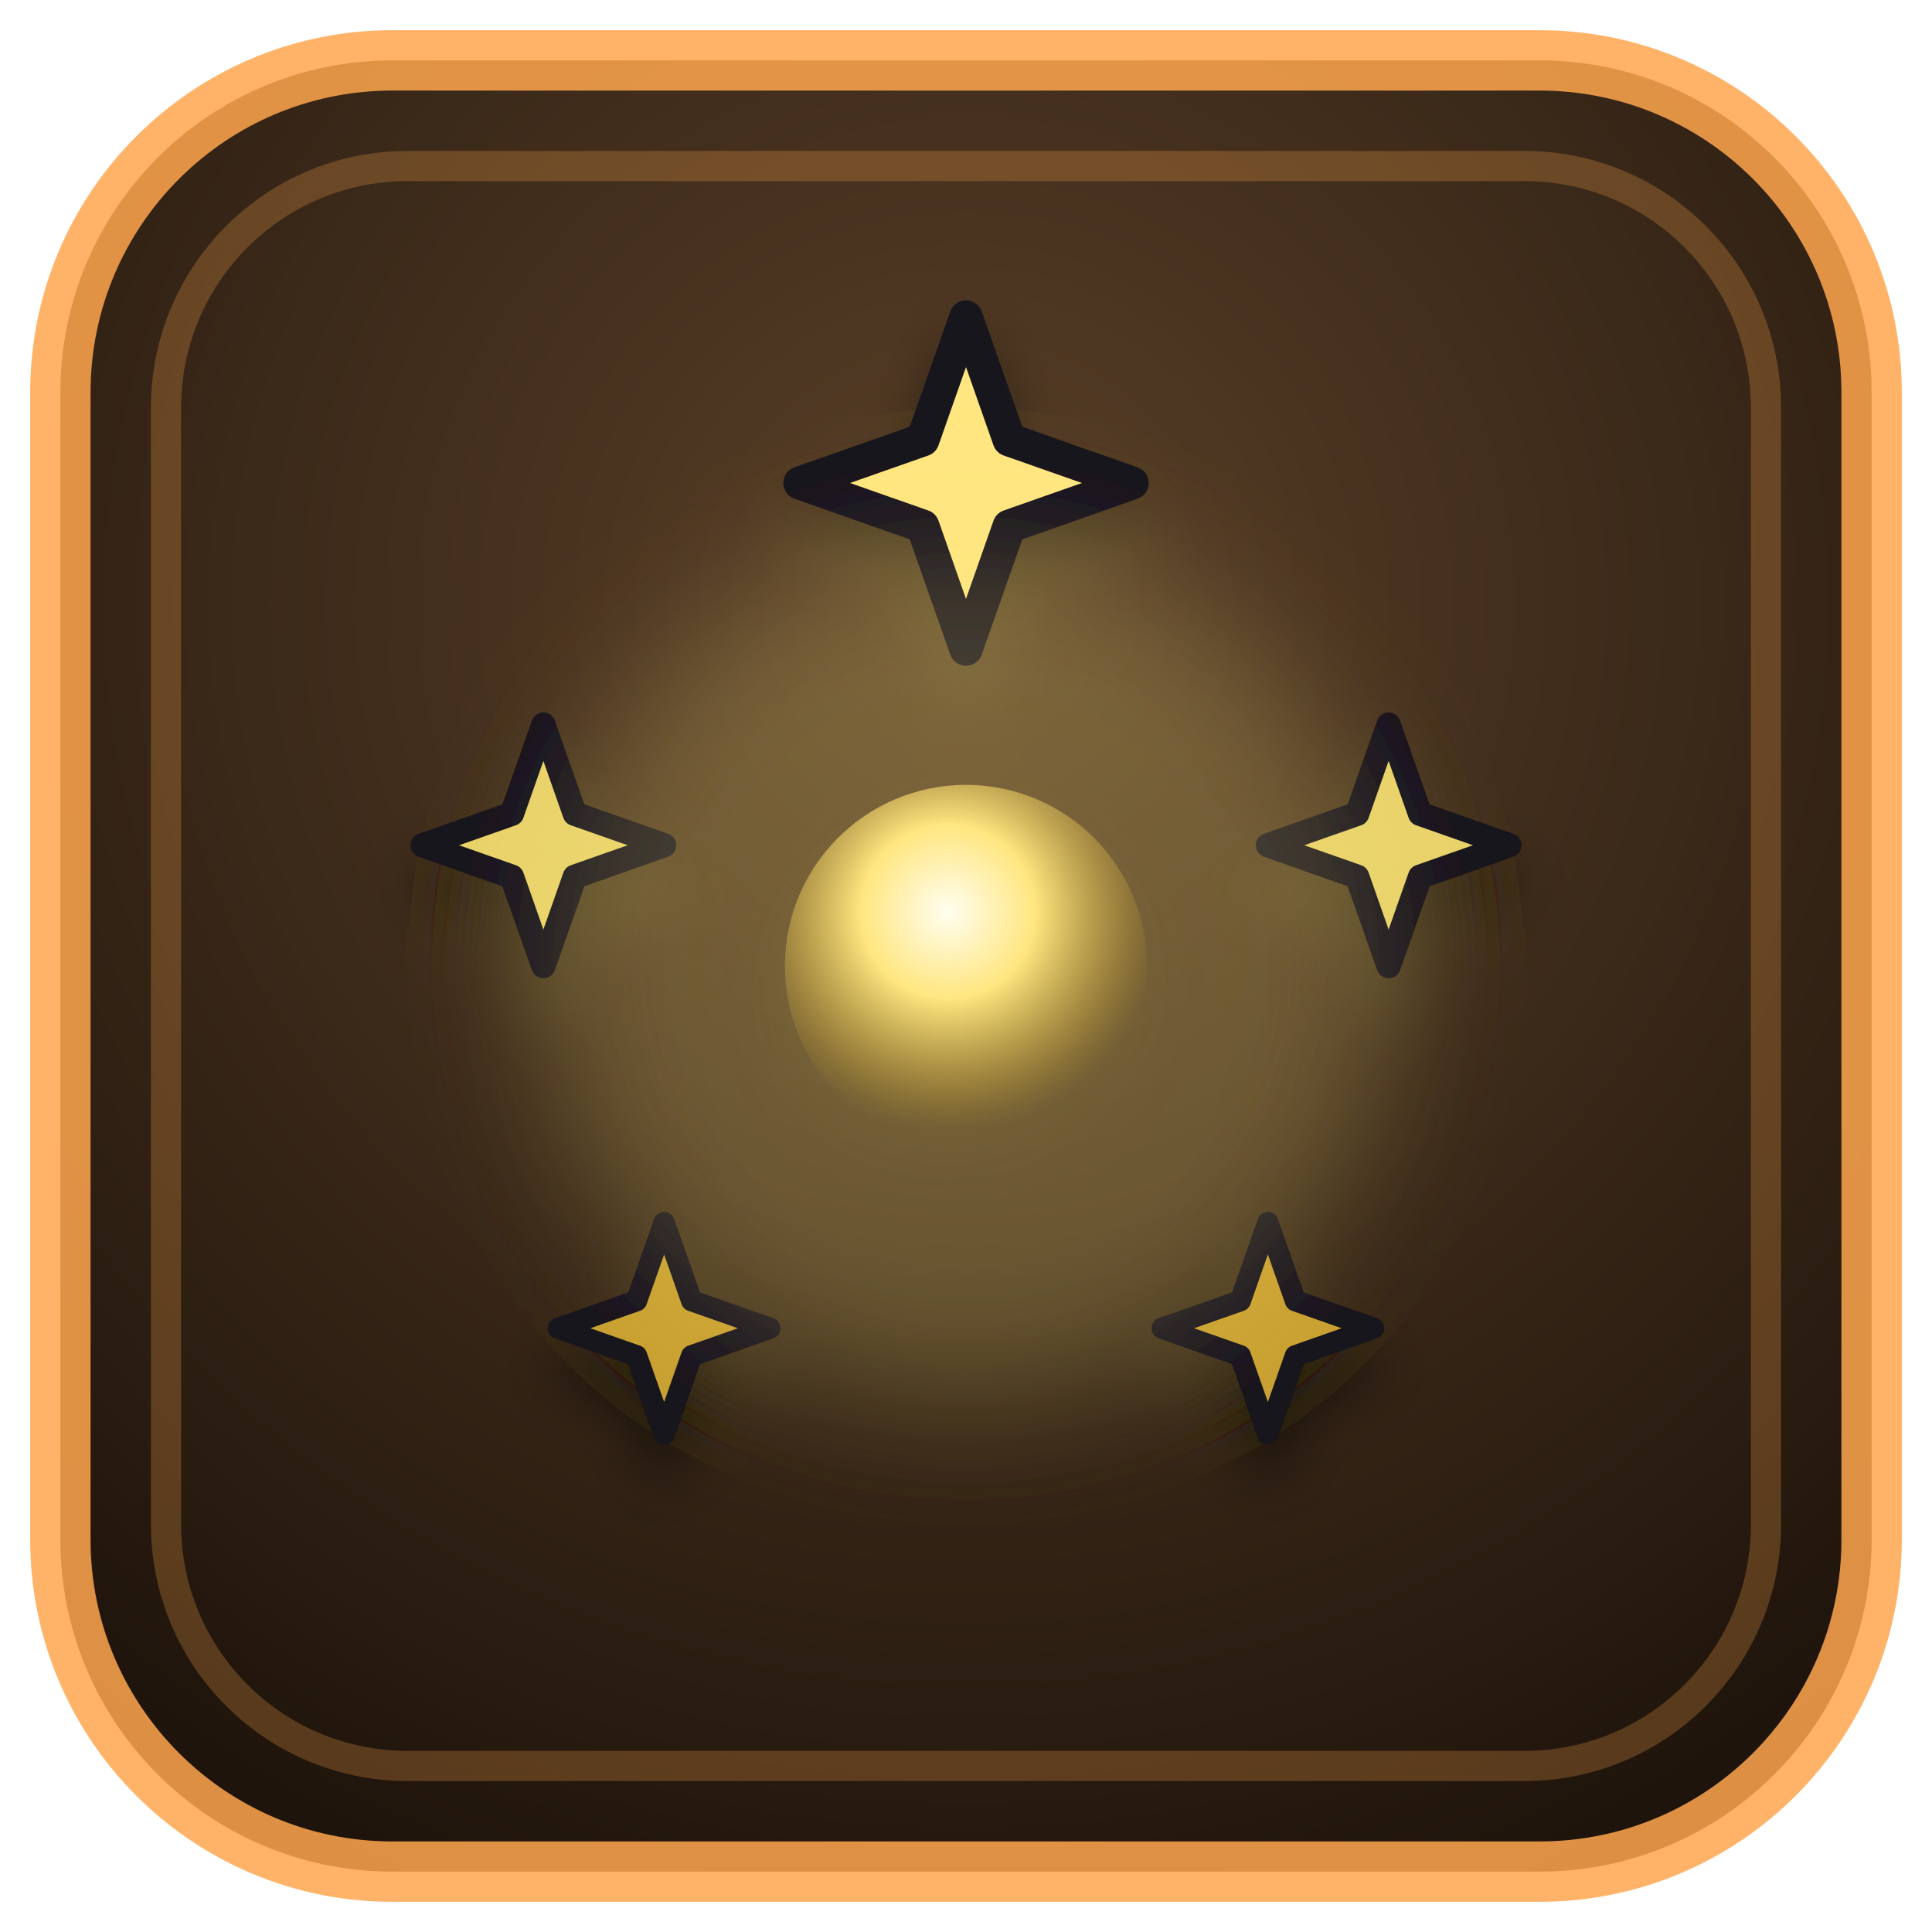
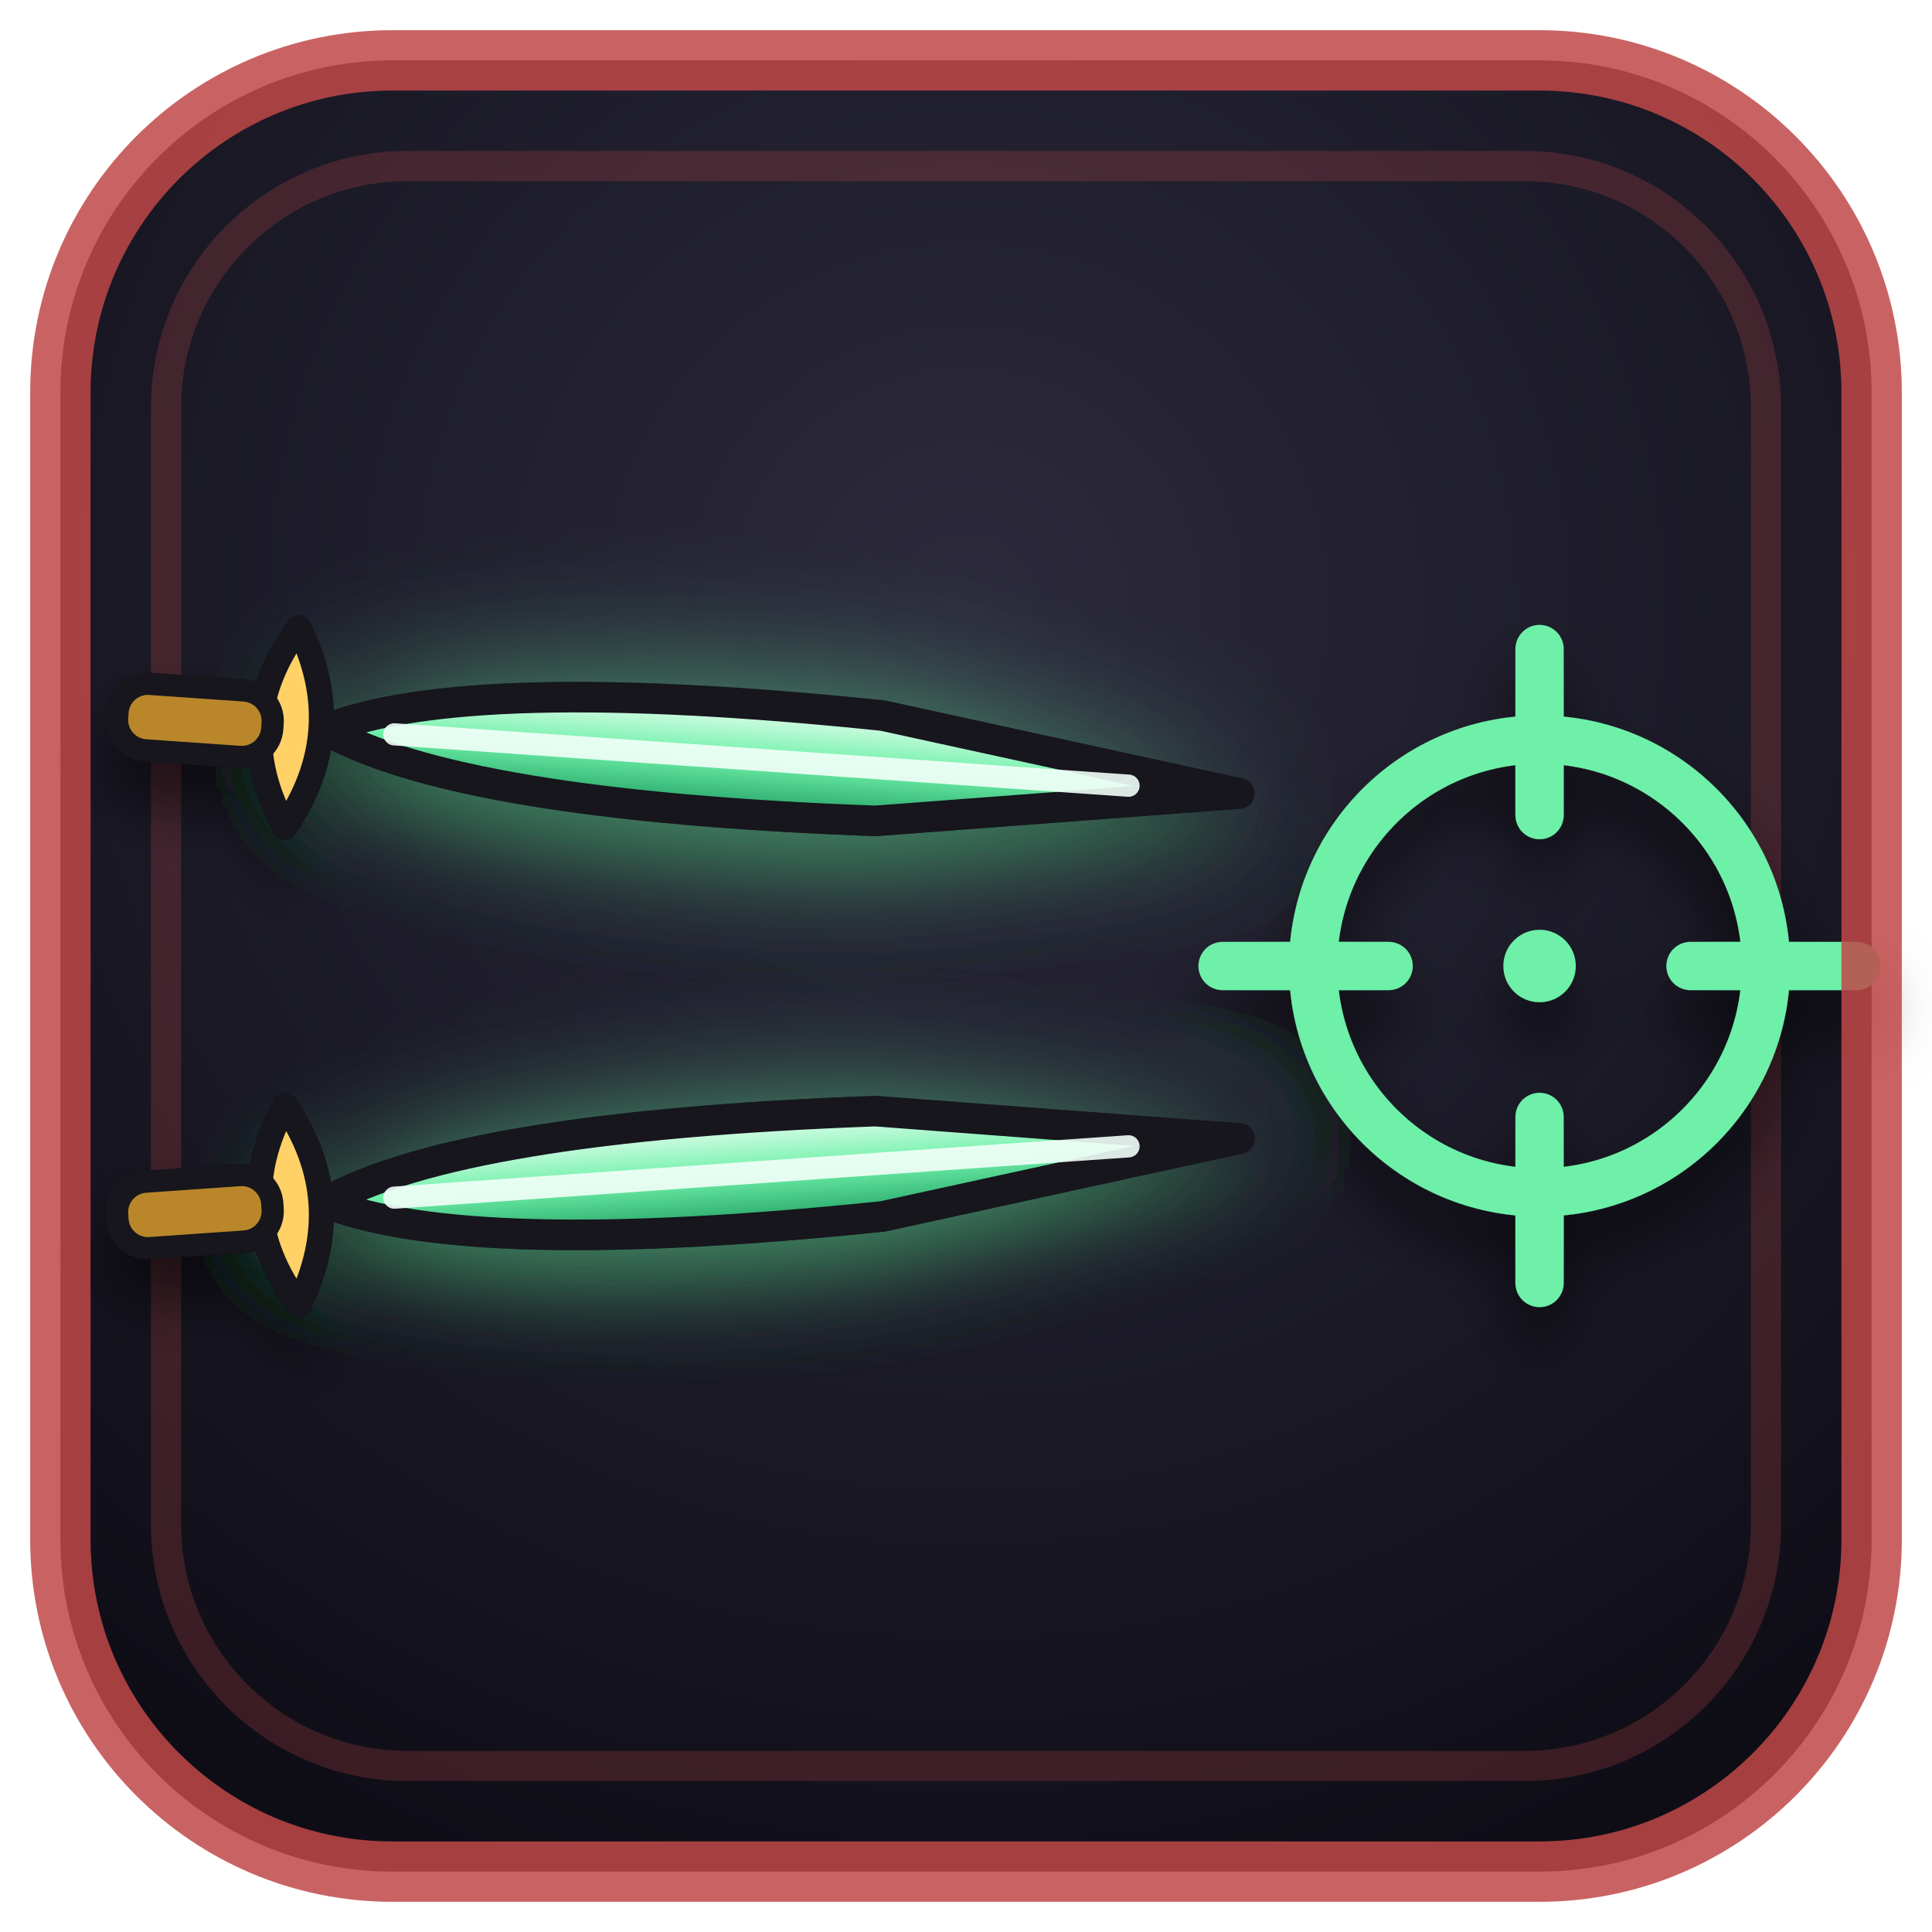
<svg xmlns="http://www.w3.org/2000/svg" viewBox="0 0 64 64" width="128" height="128">
  <defs>
    <linearGradient id="steel" x1="0" y1="0" x2="1" y2="1">
      <stop offset="0" stop-color="#f4f7fc" />
      <stop offset=".5" stop-color="#aab4c7" />
      <stop offset="1" stop-color="#5d6780" />
    </linearGradient>
    <linearGradient id="iron" x1="0" y1="0" x2="1" y2="1">
      <stop offset="0" stop-color="#9aa3b5" />
      <stop offset="1" stop-color="#454d61" />
    </linearGradient>
    <linearGradient id="gold" x1="0" y1="0" x2="0" y2="1">
      <stop offset="0" stop-color="#ffe9a8" />
      <stop offset=".55" stop-color="#e0a83c" />
      <stop offset="1" stop-color="#8a5a14" />
    </linearGradient>
    <linearGradient id="fire" x1="0" y1="0" x2="0" y2="1">
      <stop offset="0" stop-color="#e8391c" />
      <stop offset=".55" stop-color="#ff9a2e" />
      <stop offset="1" stop-color="#ffe680" />
    </linearGradient>
    <radialGradient id="fireR" cx=".45" cy=".45" r=".6">
      <stop offset="0" stop-color="#fff6c2" />
      <stop offset=".45" stop-color="#ffb43d" />
      <stop offset="1" stop-color="#d9361a" />
    </radialGradient>
    <linearGradient id="bolt" x1="0" y1="0" x2="1" y2="1">
      <stop offset="0" stop-color="#ffffff" />
      <stop offset=".5" stop-color="#a6ecff" />
      <stop offset="1" stop-color="#3fa2f0" />
    </linearGradient>
    <linearGradient id="blood" x1="0" y1="0" x2="0" y2="1">
      <stop offset="0" stop-color="#ff6060" />
      <stop offset="1" stop-color="#9a0f1c" />
    </linearGradient>
    <linearGradient id="poison" x1="0" y1="0" x2="0" y2="1">
      <stop offset="0" stop-color="#d6ff86" />
      <stop offset="1" stop-color="#4c9a28" />
    </linearGradient>
    <linearGradient id="water" x1="0" y1="0" x2="0" y2="1">
      <stop offset="0" stop-color="#b4f4ff" />
      <stop offset="1" stop-color="#2a86b8" />
    </linearGradient>
    <linearGradient id="ink" x1="0" y1="0" x2="0" y2="1">
      <stop offset="0" stop-color="#9474c4" />
      <stop offset="1" stop-color="#2a1d40" />
    </linearGradient>
    <linearGradient id="wood" x1="0" y1="0" x2="1" y2="0">
      <stop offset="0" stop-color="#c48e56" />
      <stop offset="1" stop-color="#6b4422" />
    </linearGradient>
    <linearGradient id="leaf" x1="0" y1="0" x2="1" y2="1">
      <stop offset="0" stop-color="#c4f58a" />
      <stop offset="1" stop-color="#3a8a38" />
    </linearGradient>
    <linearGradient id="hex" x1="0" y1="0" x2="0" y2="1">
      <stop offset="0" stop-color="#e09aff" />
      <stop offset="1" stop-color="#5a1f7a" />
    </linearGradient>
    <linearGradient id="bone" x1="0" y1="0" x2="0" y2="1">
      <stop offset="0" stop-color="#fbf4e2" />
      <stop offset="1" stop-color="#b8a684" />
    </linearGradient>
    <linearGradient id="heal" x1="0" y1="0" x2="0" y2="1">
      <stop offset="0" stop-color="#d4ffb0" />
      <stop offset="1" stop-color="#3fae4f" />
    </linearGradient>
    <linearGradient id="mana" x1="0" y1="0" x2="0" y2="1">
      <stop offset="0" stop-color="#bfe6ff" />
      <stop offset="1" stop-color="#2f6fd0" />
    </linearGradient>
    <linearGradient id="clay" x1="0" y1="0" x2="1" y2="1">
      <stop offset="0" stop-color="#d98a5a" />
      <stop offset="1" stop-color="#7a3a1e" />
    </linearGradient>
    <linearGradient id="hide" x1="0" y1="0" x2="0" y2="1">
      <stop offset="0" stop-color="#7a604a" />
      <stop offset="1" stop-color="#3e2e22" />
    </linearGradient>
    <linearGradient id="demon" x1="0" y1="0" x2="0" y2="1">
      <stop offset="0" stop-color="#c84a4a" />
      <stop offset="1" stop-color="#5a1418" />
    </linearGradient>
    <radialGradient id="holy" cx=".5" cy=".5" r=".5">
      <stop offset="0" stop-color="#fffbe6" />
      <stop offset=".5" stop-color="#ffe08a" stop-opacity=".8" />
      <stop offset="1" stop-color="#ffd060" stop-opacity="0" />
    </radialGradient>
    <radialGradient id="pearl" cx=".38" cy=".35" r=".7">
      <stop offset="0" stop-color="#ffffff" />
      <stop offset=".6" stop-color="#f2e6f0" />
      <stop offset="1" stop-color="#b8a8c4" />
    </radialGradient>
    <linearGradient id="grave" x1="0" y1="0" x2="0" y2="1">
      <stop offset="0" stop-color="#dcffe6" />
      <stop offset="1" stop-color="#4f8a60" />
    </linearGradient>
    <radialGradient id="graveR" cx=".5" cy=".5" r=".5">
      <stop offset="0" stop-color="#eafff0" />
      <stop offset=".5" stop-color="#9fe8b4" stop-opacity=".75" />
      <stop offset="1" stop-color="#6fcf8a" stop-opacity="0" />
    </radialGradient>
    <linearGradient id="shroud" x1="0" y1="0" x2="0" y2="1">
      <stop offset="0" stop-color="#8a9a8c" />
      <stop offset="1" stop-color="#2e3a30" />
    </linearGradient>
    <linearGradient id="gravity" x1="0" y1="0" x2="0" y2="1">
      <stop offset="0" stop-color="#9da6e0" />
      <stop offset="1" stop-color="#3a3870" />
    </linearGradient>
    <radialGradient id="gravR" cx=".5" cy=".4" r=".6">
      <stop offset="0" stop-color="#d0d4ff" />
      <stop offset=".5" stop-color="#6b74c8" />
      <stop offset="1" stop-color="#2a2440" />
    </radialGradient>
    <linearGradient id="lightG" x1="0" y1="0" x2="0" y2="1">
      <stop offset="0" stop-color="#fff8d0" />
      <stop offset=".5" stop-color="#e8d26a" />
      <stop offset="1" stop-color="#a88a20" />
    </linearGradient>
    <linearGradient id="blade" x1="0" y1="0" x2="0" y2="1">
      <stop offset="0" stop-color="#fffbe0" />
      <stop offset=".5" stop-color="#ffe489" />
      <stop offset="1" stop-color="#e8b23a" />
    </linearGradient>
    <radialGradient id="lightR" cx=".45" cy=".35" r=".6">
      <stop offset="0" stop-color="#fffef0" />
      <stop offset=".4" stop-color="#ffe680" />
      <stop offset="1" stop-color="#c8a030" stop-opacity="0" />
    </radialGradient>
    <linearGradient id="sound" x1="0" y1="0" x2="0" y2="1">
      <stop offset="0" stop-color="#a8eef4" />
      <stop offset="1" stop-color="#2a7a8a" />
    </linearGradient>
    <linearGradient id="void" x1="0" y1="0" x2="0" y2="1">
      <stop offset="0" stop-color="#c89eff" />
      <stop offset="1" stop-color="#3a1a5c" />
    </linearGradient>
    <radialGradient id="voidR" cx=".5" cy=".5" r=".55">
      <stop offset="0" stop-color="#15121d" />
      <stop offset=".5" stop-color="#5a2e8a" />
      <stop offset="1" stop-color="#c89eff" stop-opacity="0" />
    </radialGradient>
    <linearGradient id="cosmic" x1="0" y1="0" x2="1" y2="1">
      <stop offset="0" stop-color="#d0d4ff" />
      <stop offset=".5" stop-color="#8a7ec8" />
      <stop offset="1" stop-color="#3a2860" />
    </linearGradient>
    <filter id="blur" x="-50%" y="-50%" width="200%" height="200%">
      <feGaussianBlur stdDeviation="2.2" />
    </filter>
    <filter id="ds" x="-20%" y="-20%" width="140%" height="140%">
      <feDropShadow dx="0" dy="1.4" stdDeviation="1" flood-color="#000" flood-opacity=".55" />
    </filter>
    <radialGradient id="bg" cx=".5" cy=".3" r=".85">
-       <stop offset="0" stop-color="#5a4028" />
-       <stop offset="1" stop-color="#180f08" />
+       <stop offset="0" stop-color="#2c2a3c" />
+       <stop offset="1" stop-color="#0b0a12" />
    </radialGradient>
  </defs>
  <rect x="2" y="2" width="60" height="60" rx="11" fill="url(#bg)" />
-   <rect x="5.5" y="5.5" width="53" height="53" rx="8" fill="none" stroke="#ffa64d" stroke-width="1" opacity="0.25" />
+   <rect x="5.5" y="5.5" width="53" height="53" rx="8" fill="none" stroke="#c04848" stroke-width="1" opacity="0.25" />
  <g filter="url(#ds)" stroke="#15121d" stroke-width="1.6" stroke-linejoin="round" stroke-linecap="round">
-     <g transform="translate(32 16) scale(1.1)">
-       <path d="M0 -5 L1.3 -1.3 L5 0 L1.3 1.3 L0 5 L-1.3 1.3 L-5 0 L-1.3 -1.3 Z" fill="#ffe680" stroke-width="1" />
+     <defs>
+       <linearGradient id="rvB" x1="0" y1="0" x2="0" y2="1">
+         <stop offset="0" stop-color="#eafff2" />
+         <stop offset=".5" stop-color="#6ef0a8" />
+         <stop offset="1" stop-color="#1f9e62" />
+       </linearGradient>
+     </defs>
+     <circle cx="51" cy="32" r="7.5" fill="none" stroke="#6ef0a8" stroke-width="1.6" />
+     <path d="M40.5 32 L46.0 32 M56.0 32 L61.5 32 M51 21.5 L51 27.0 M51 37.0 L51 42.5" stroke="#6ef0a8" stroke-width="1.6" />
+     <circle cx="51" cy="32" r="1.2" fill="#6ef0a8" stroke="none" />
+     <g transform="translate(22.7 25.0) rotate(4) scale(0.92)">
+       <g transform="translate(-9 0)">
+         <path d="M-5 0 Q1 -3.6 16 -2.8 L30 0 L16 2.8 Q1 3.6 -5 0 Z" fill="#6ef0a8" opacity=".45" filter="url(#blur)" stroke="none" />
+         <path d="M-4 0 Q1 -2.4 16 -1.9 L29 0 L16 1.9 Q1 2.4 -4 0 Z" fill="url(#rvB)" stroke-width="1.1" />
+         <path d="M-1.5 0 L25 0" stroke="#f2fff8" stroke-width=".8" opacity=".9" />
+         <path d="M-5.2 -3.6 Q-3.1 0 -5.2 3.6 Q-7.5 0 -5.2 -3.6 Z" fill="#ffd166" stroke-width=".9" />
+         <rect x="-11.5" y="-1.2" width="5.6" height="2.4" rx="1.1" fill="#b9872a" stroke-width=".8" />
+       </g>
    </g>
-     <g transform="translate(18 28) scale(0.8)">
-       <path d="M0 -5 L1.3 -1.3 L5 0 L1.3 1.3 L0 5 L-1.3 1.3 L-5 0 L-1.3 -1.3 Z" fill="#e8d26a" stroke-width="1" />
+     <g transform="translate(22.7 39.0) rotate(-4) scale(0.92)">
+       <g transform="translate(-9 0)">
+         <path d="M-5 0 Q1 -3.6 16 -2.8 L30 0 L16 2.8 Q1 3.6 -5 0 Z" fill="#6ef0a8" opacity=".45" filter="url(#blur)" stroke="none" />
+         <path d="M-4 0 Q1 -2.4 16 -1.9 L29 0 L16 1.9 Q1 2.4 -4 0 Z" fill="url(#rvB)" stroke-width="1.1" />
+         <path d="M-1.5 0 L25 0" stroke="#f2fff8" stroke-width=".8" opacity=".9" />
+         <path d="M-5.2 -3.6 Q-3.1 0 -5.2 3.6 Q-7.5 0 -5.2 -3.6 Z" fill="#ffd166" stroke-width=".9" />
+         <rect x="-11.5" y="-1.2" width="5.6" height="2.4" rx="1.1" fill="#b9872a" stroke-width=".8" />
+       </g>
    </g>
-     <g transform="translate(46 28) scale(0.8)">
-       <path d="M0 -5 L1.3 -1.3 L5 0 L1.3 1.3 L0 5 L-1.3 1.3 L-5 0 L-1.3 -1.3 Z" fill="#e8d26a" stroke-width="1" />
-     </g>
-     <g transform="translate(22 44) scale(0.7)">
-       <path d="M0 -5 L1.3 -1.3 L5 0 L1.3 1.3 L0 5 L-1.3 1.3 L-5 0 L-1.3 -1.3 Z" fill="#c8a030" stroke-width="1" />
-     </g>
-     <g transform="translate(42 44) scale(0.7)">
-       <path d="M0 -5 L1.3 -1.3 L5 0 L1.3 1.3 L0 5 L-1.3 1.3 L-5 0 L-1.3 -1.3 Z" fill="#c8a030" stroke-width="1" />
-     </g>
-     <g filter="url(#blur)" opacity="0.2" stroke="none">
-       <circle cx="32" cy="32" r="14" fill="#ffe680" />
-     </g>
-     <circle cx="32" cy="32" r="6" fill="url(#lightR)" stroke="none" />
  </g>
-   <rect x="2" y="2" width="60" height="60" rx="11" fill="none" stroke="#ffa64d" stroke-width="2" opacity="0.85" />
+   <rect x="2" y="2" width="60" height="60" rx="11" fill="none" stroke="#c04848" stroke-width="2" opacity="0.85" />
</svg>
